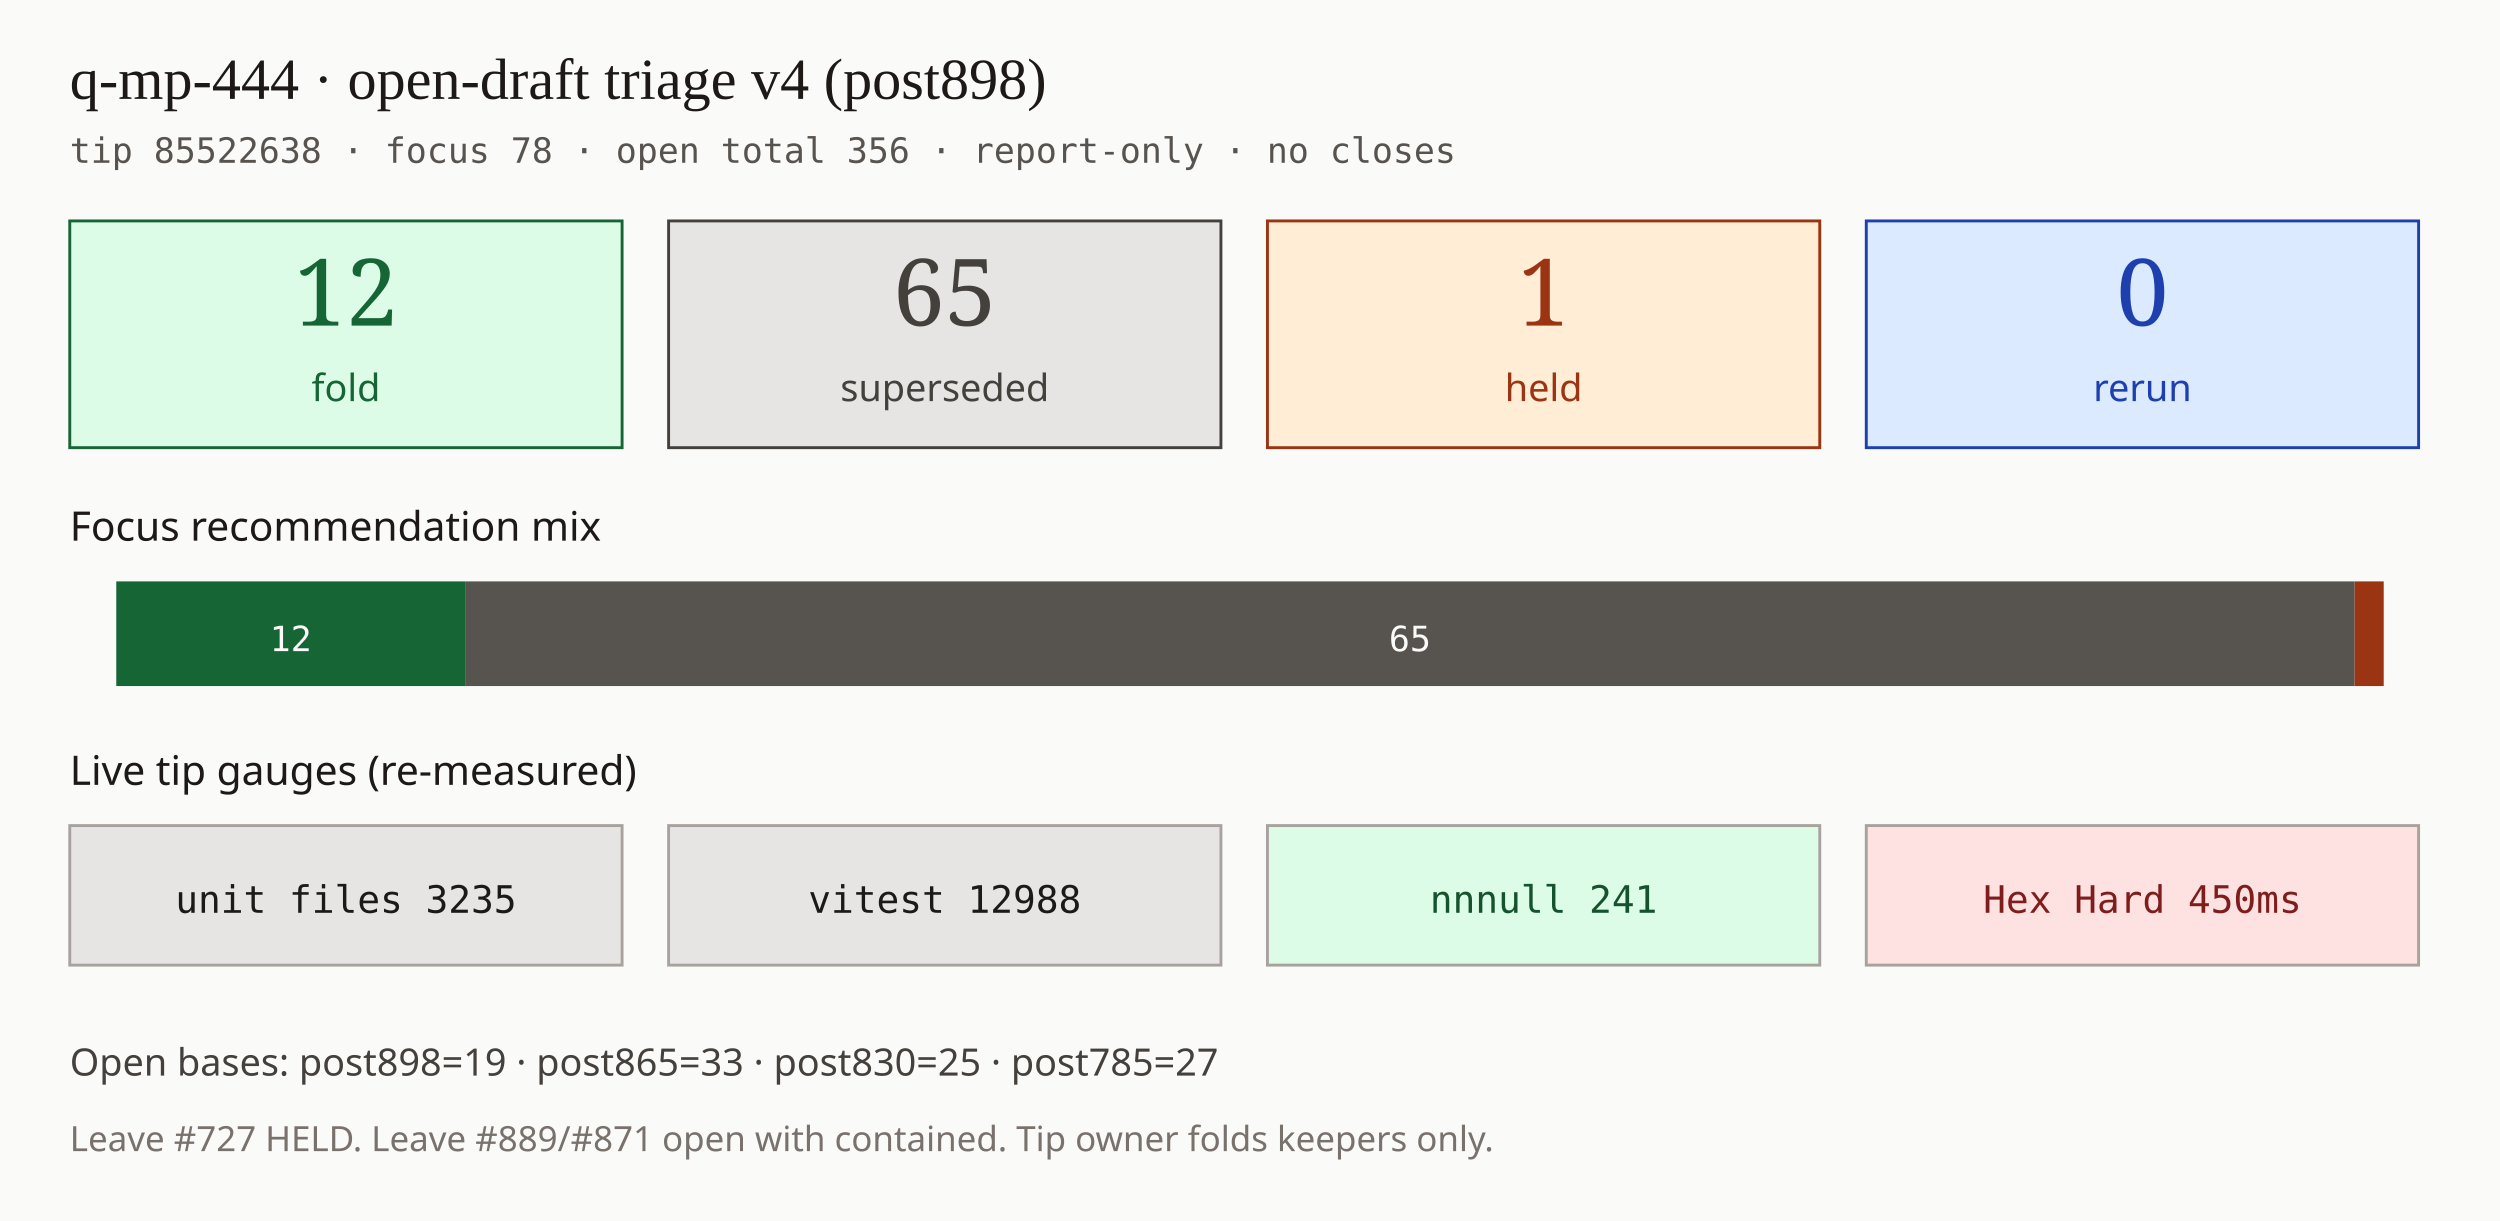
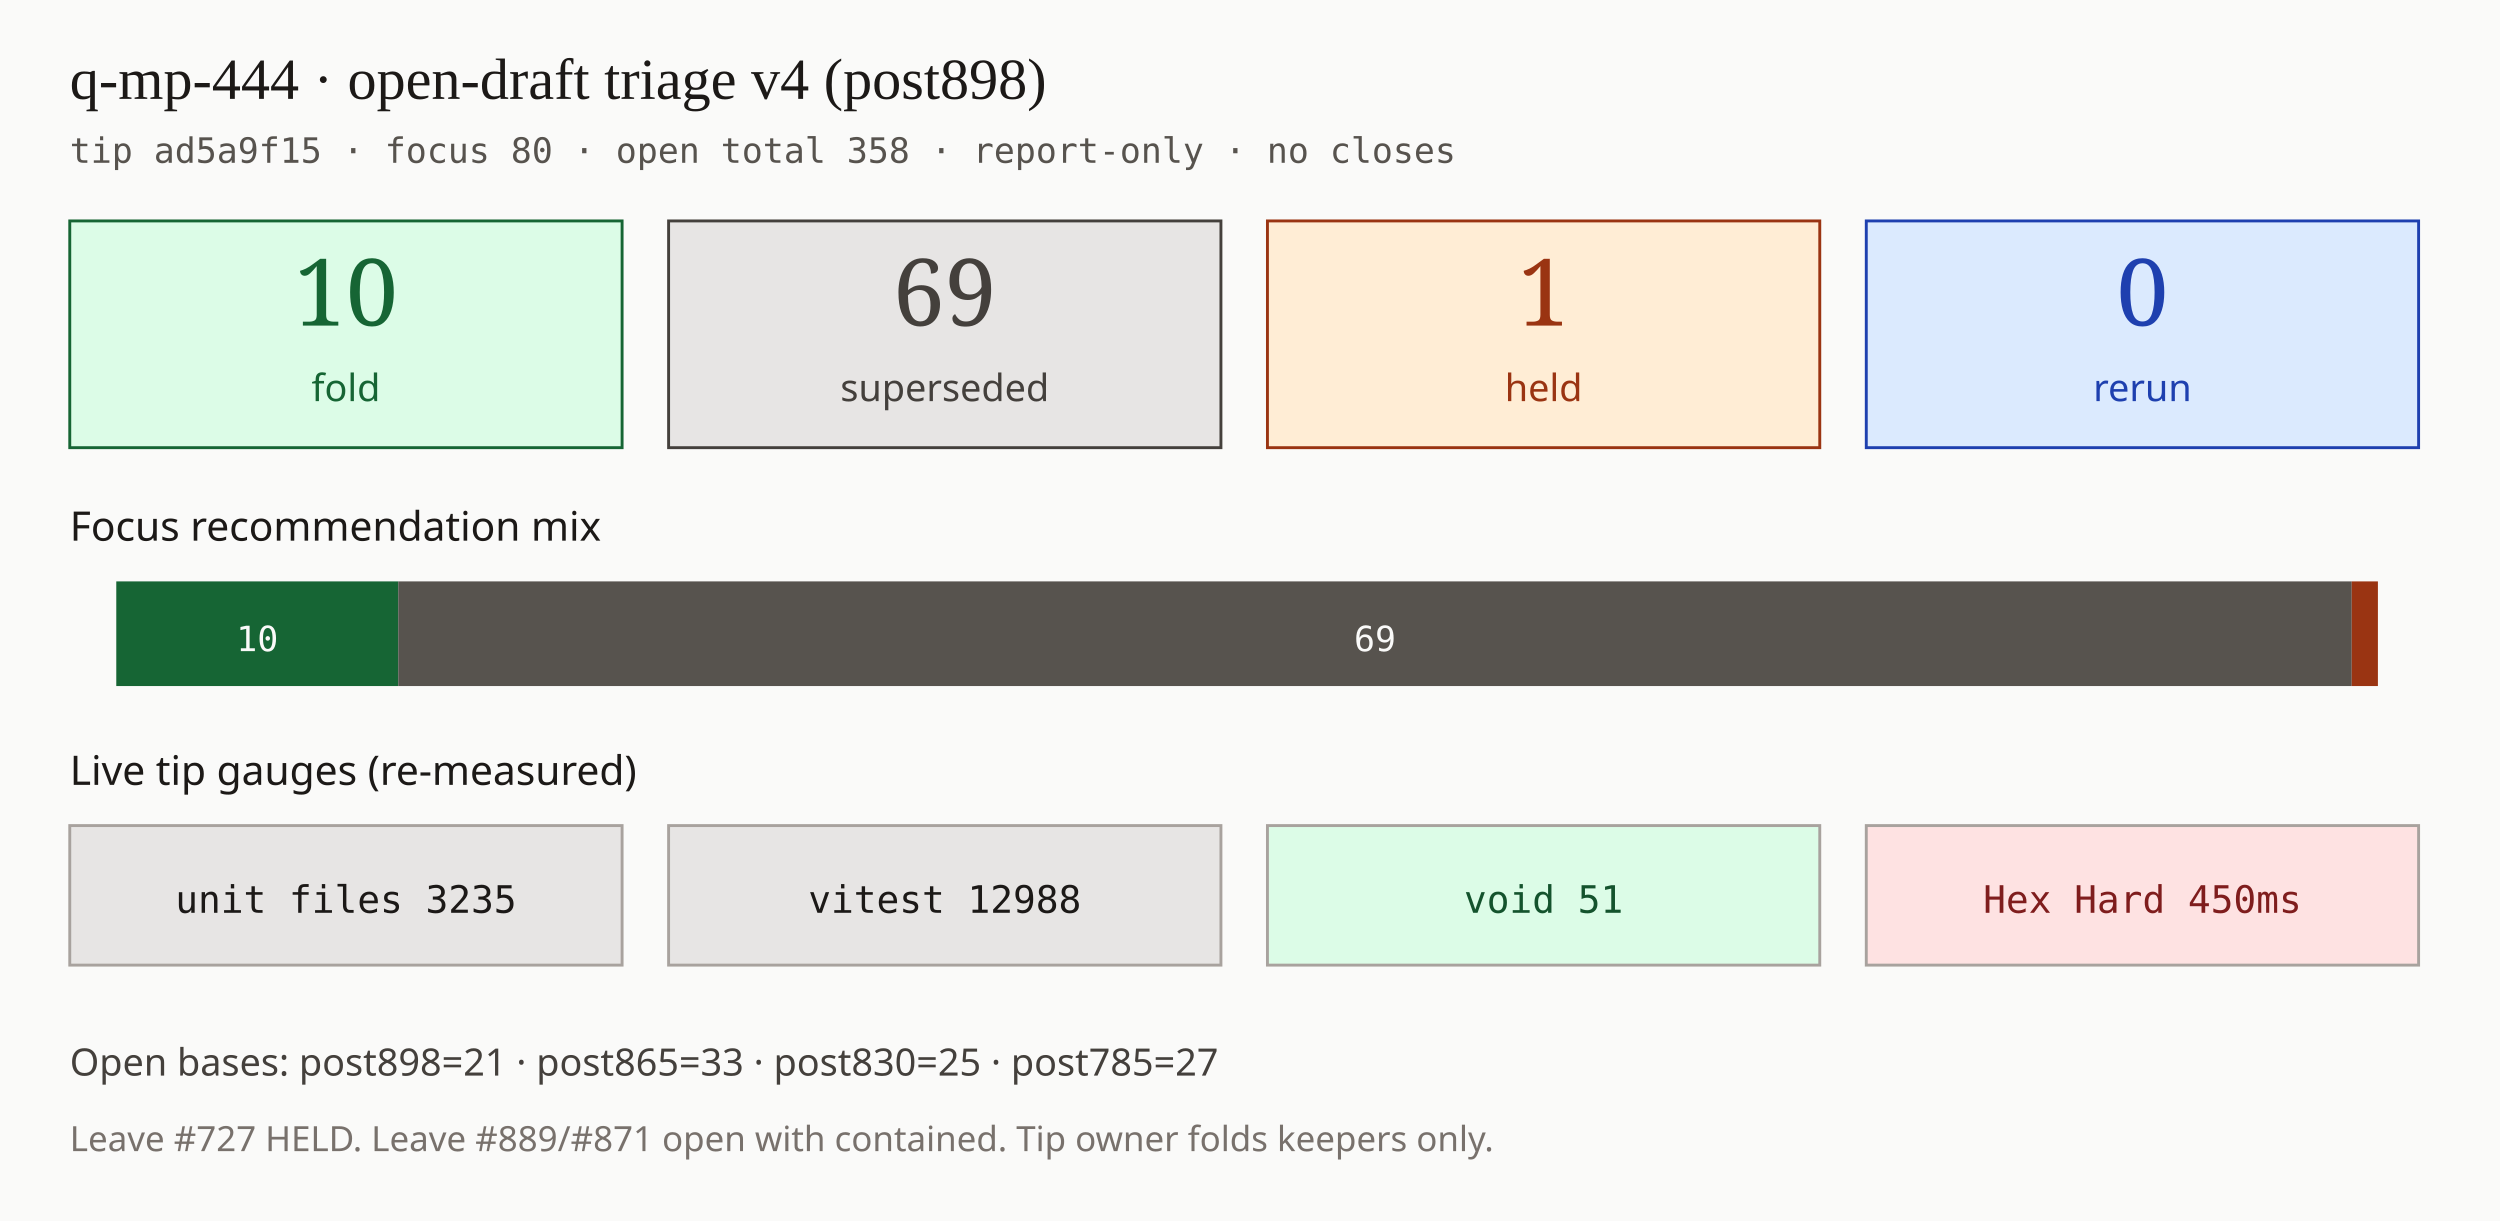
<svg xmlns="http://www.w3.org/2000/svg" width="860" height="420" viewBox="0 0 860 420" role="img" aria-labelledby="title desc">
  <rect width="100%" height="100%" fill="#fafaf9" />
  <text x="24" y="34" font-family="Georgia, 'Times New Roman', serif" font-size="20" fill="#1c1917">q-mp-444 · open-draft triage v4 (post898)</text>
-   <text x="24" y="56" font-family="ui-monospace, SFMono-Regular, Menlo, monospace" font-size="12" fill="#57534e">tip 85522638 · focus 78 · open total 356 · report-only · no closes</text>
+   <text x="24" y="56" font-family="ui-monospace, SFMono-Regular, Menlo, monospace" font-size="12" fill="#57534e">tip ad5a9f15 · focus 80 · open total 358 · report-only · no closes</text>
  <rect x="24" y="76" width="190" height="78" fill="#dcfce7" stroke="#166534" stroke-width="1" />
-   <text x="119" y="112" text-anchor="middle" font-family="Georgia, serif" font-size="32" fill="#166534">12</text>
+   <text x="119" y="112" text-anchor="middle" font-family="Georgia, serif" font-size="32" fill="#166534">10</text>
  <text x="119" y="138" text-anchor="middle" font-family="ui-sans-serif, system-ui, sans-serif" font-size="13" fill="#166534">fold</text>
  <rect x="230" y="76" width="190" height="78" fill="#e7e5e4" stroke="#44403c" stroke-width="1" />
-   <text x="325" y="112" text-anchor="middle" font-family="Georgia, serif" font-size="32" fill="#44403c">65</text>
+   <text x="325" y="112" text-anchor="middle" font-family="Georgia, serif" font-size="32" fill="#44403c">69</text>
  <text x="325" y="138" text-anchor="middle" font-family="ui-sans-serif, system-ui, sans-serif" font-size="13" fill="#44403c">superseded</text>
  <rect x="436" y="76" width="190" height="78" fill="#ffedd5" stroke="#9a3412" stroke-width="1" />
  <text x="531" y="112" text-anchor="middle" font-family="Georgia, serif" font-size="32" fill="#9a3412">1</text>
  <text x="531" y="138" text-anchor="middle" font-family="ui-sans-serif, system-ui, sans-serif" font-size="13" fill="#9a3412">held</text>
  <rect x="642" y="76" width="190" height="78" fill="#dbeafe" stroke="#1e40af" stroke-width="1" />
  <text x="737" y="112" text-anchor="middle" font-family="Georgia, serif" font-size="32" fill="#1e40af">0</text>
  <text x="737" y="138" text-anchor="middle" font-family="ui-sans-serif, system-ui, sans-serif" font-size="13" fill="#1e40af">rerun</text>
  <text x="24" y="186" font-family="ui-sans-serif, system-ui, sans-serif" font-size="14" fill="#1c1917">Focus recommendation mix</text>
-   <rect x="40" y="200" width="120" height="36" fill="#166534" />
-   <text x="100.0" y="224" text-anchor="middle" font-family="ui-monospace, Menlo, monospace" font-size="12" fill="#fafaf9">12</text>
-   <rect x="160" y="200" width="650" height="36" fill="#57534e" />
-   <text x="485.0" y="224" text-anchor="middle" font-family="ui-monospace, Menlo, monospace" font-size="12" fill="#fafaf9">65</text>
-   <rect x="810" y="200" width="10" height="36" fill="#9a3412" />
+   <rect x="40" y="200" width="97" height="36" fill="#166534" />
+   <text x="88.5" y="224" text-anchor="middle" font-family="ui-monospace, Menlo, monospace" font-size="12" fill="#fafaf9">10</text>
+   <rect x="137" y="200" width="672" height="36" fill="#57534e" />
+   <text x="473.0" y="224" text-anchor="middle" font-family="ui-monospace, Menlo, monospace" font-size="12" fill="#fafaf9">69</text>
+   <rect x="809" y="200" width="9" height="36" fill="#9a3412" />
  <text x="24" y="270" font-family="ui-sans-serif, system-ui, sans-serif" font-size="14" fill="#1c1917">Live tip gauges (re-measured)</text>
  <rect x="24" y="284" width="190" height="48" fill="#e7e5e4" stroke="#a8a29e" stroke-width="1" />
  <text x="119" y="314" text-anchor="middle" font-family="ui-monospace, Menlo, monospace" font-size="13" fill="#1c1917">unit files 3235</text>
  <rect x="230" y="284" width="190" height="48" fill="#e7e5e4" stroke="#a8a29e" stroke-width="1" />
  <text x="325" y="314" text-anchor="middle" font-family="ui-monospace, Menlo, monospace" font-size="13" fill="#1c1917">vitest 12988</text>
  <rect x="436" y="284" width="190" height="48" fill="#dcfce7" stroke="#a8a29e" stroke-width="1" />
-   <text x="531" y="314" text-anchor="middle" font-family="ui-monospace, Menlo, monospace" font-size="13" fill="#14532d">nnnull 241</text>
+   <text x="531" y="314" text-anchor="middle" font-family="ui-monospace, Menlo, monospace" font-size="13" fill="#14532d">void 51</text>
  <rect x="642" y="284" width="190" height="48" fill="#fee2e2" stroke="#a8a29e" stroke-width="1" />
  <text x="737" y="314" text-anchor="middle" font-family="ui-monospace, Menlo, monospace" font-size="13" fill="#7f1d1d">Hex Hard 450ms</text>
-   <text x="24" y="370" font-family="ui-sans-serif, system-ui, sans-serif" font-size="13" fill="#44403c">Open bases: post898=19 · post865=33 · post830=25 · post785=27</text>
+   <text x="24" y="370" font-family="ui-sans-serif, system-ui, sans-serif" font-size="13" fill="#44403c">Open bases: post898=21 · post865=33 · post830=25 · post785=27</text>
  <text x="24" y="396" font-family="ui-sans-serif, system-ui, sans-serif" font-size="12" fill="#78716c">Leave #727 HELD. Leave #889/#871 open with contained. Tip owner folds keepers only.</text>
</svg>
